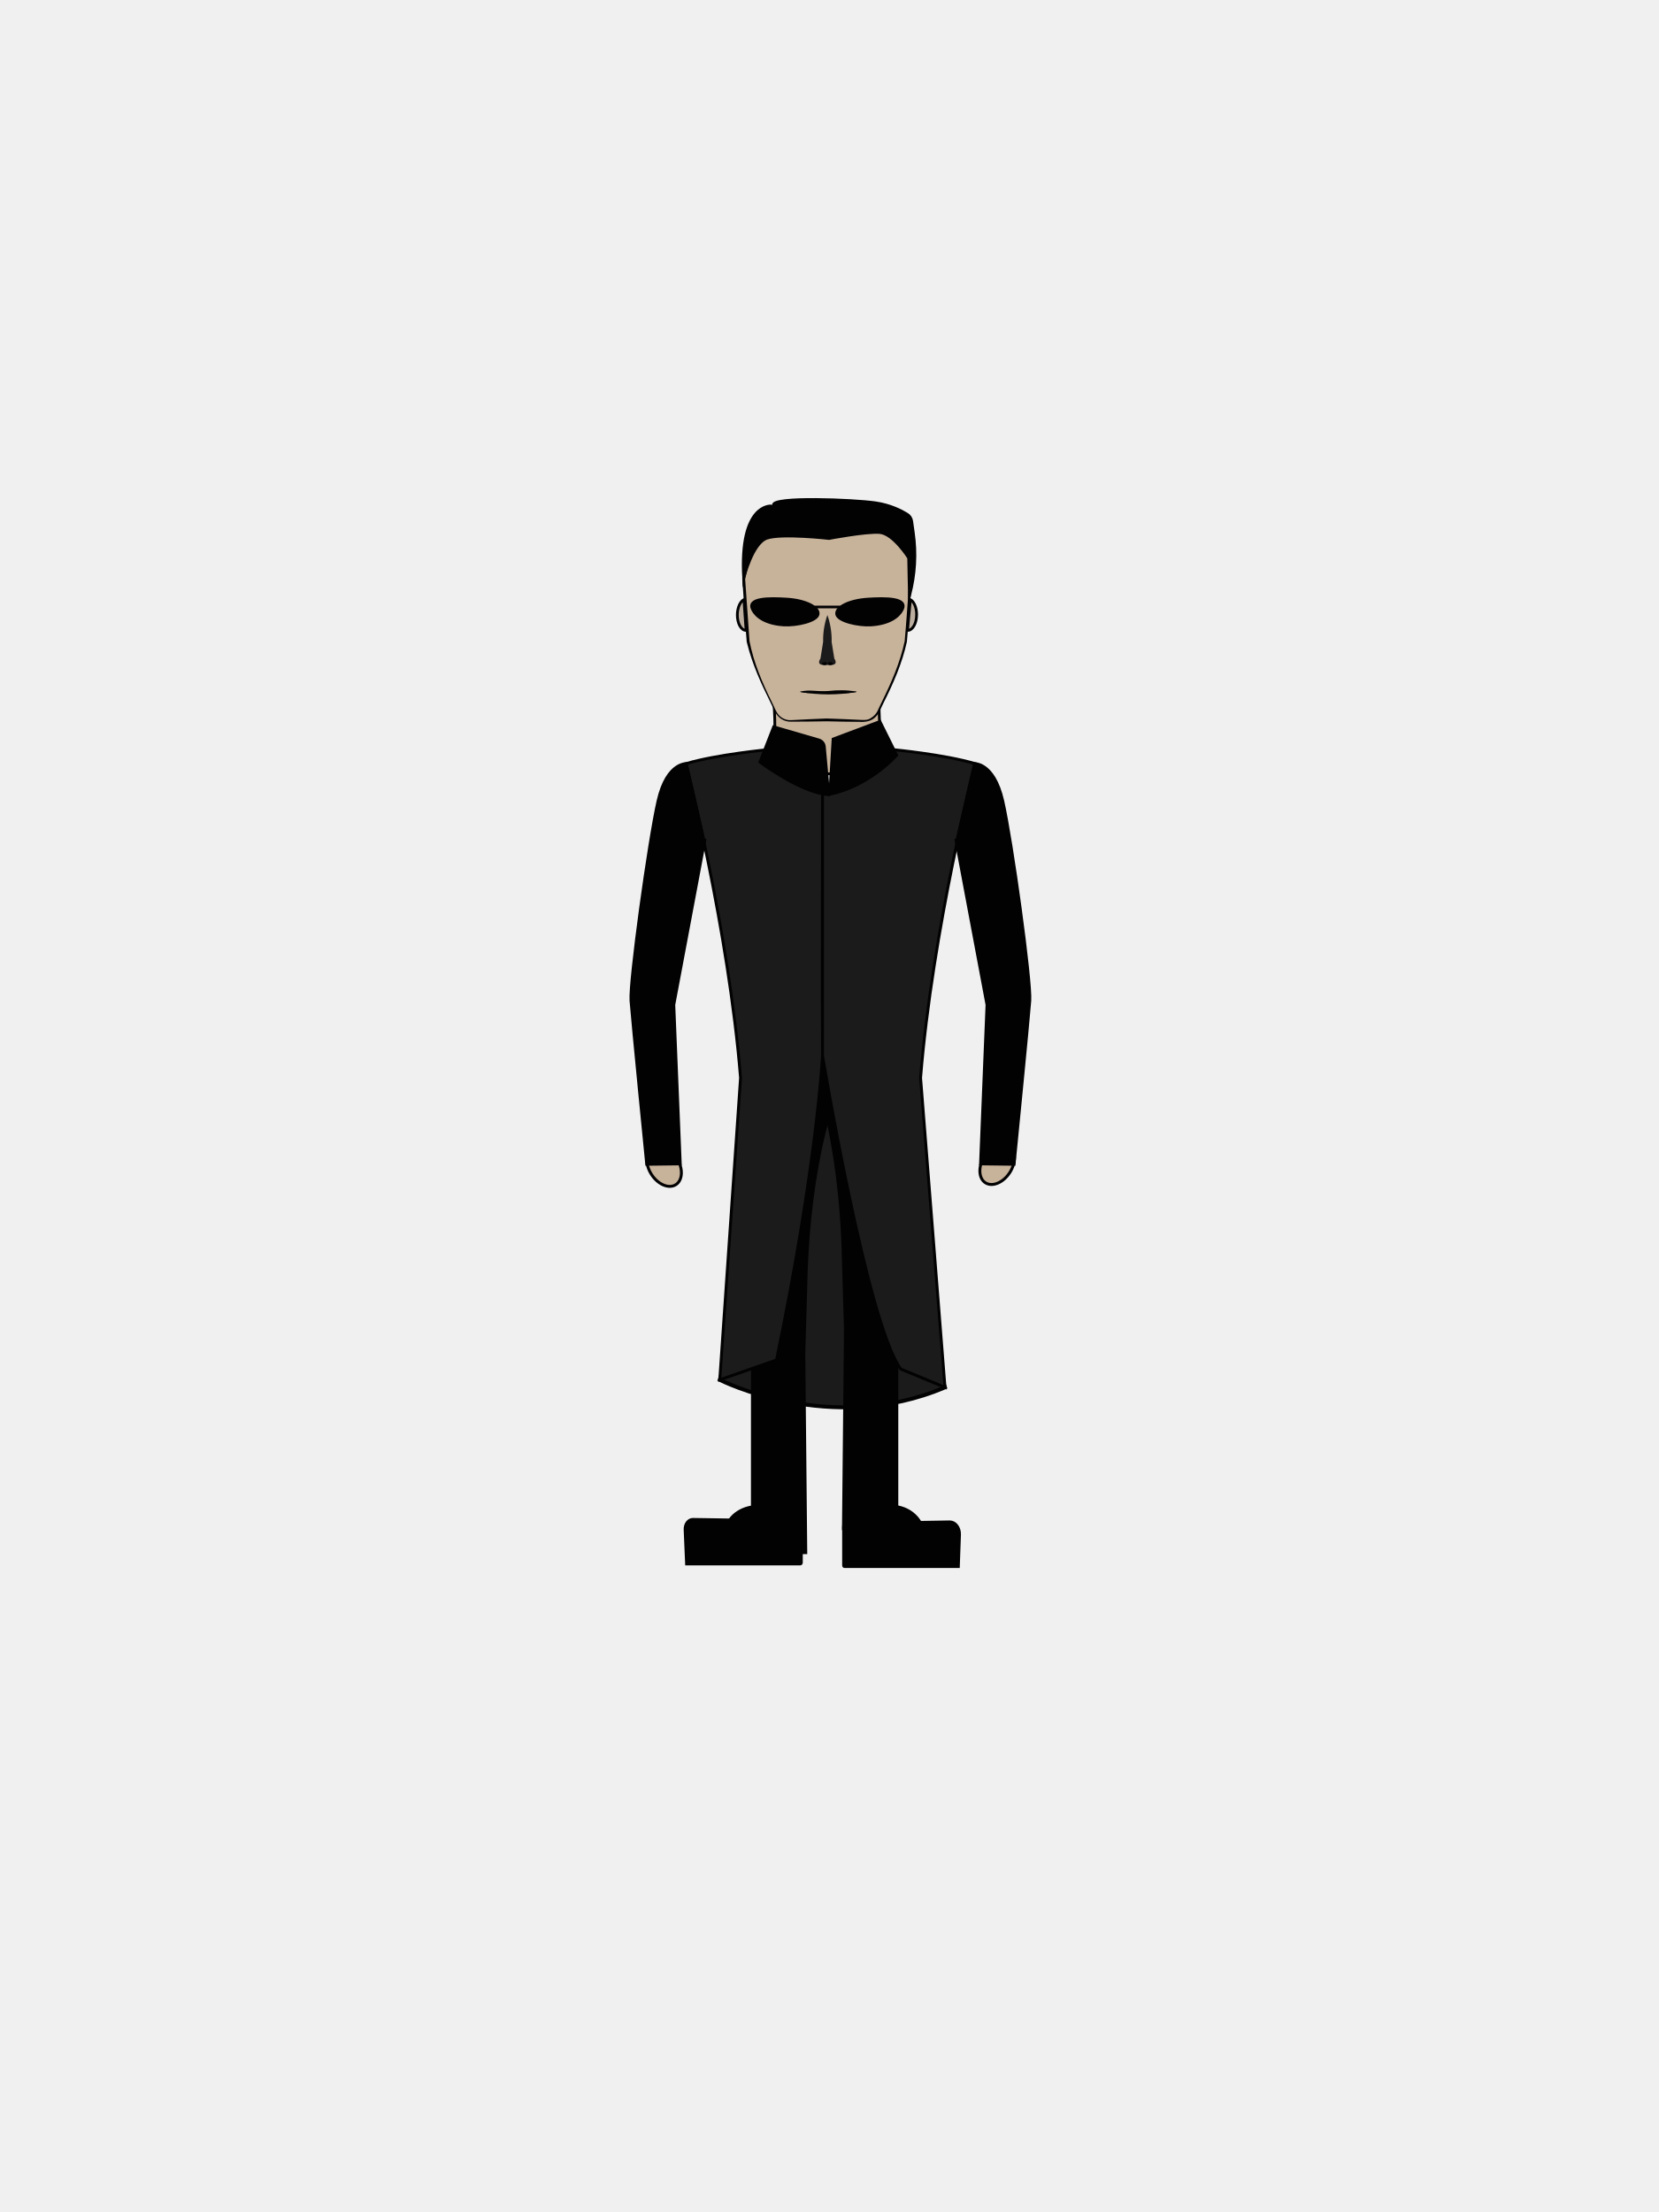
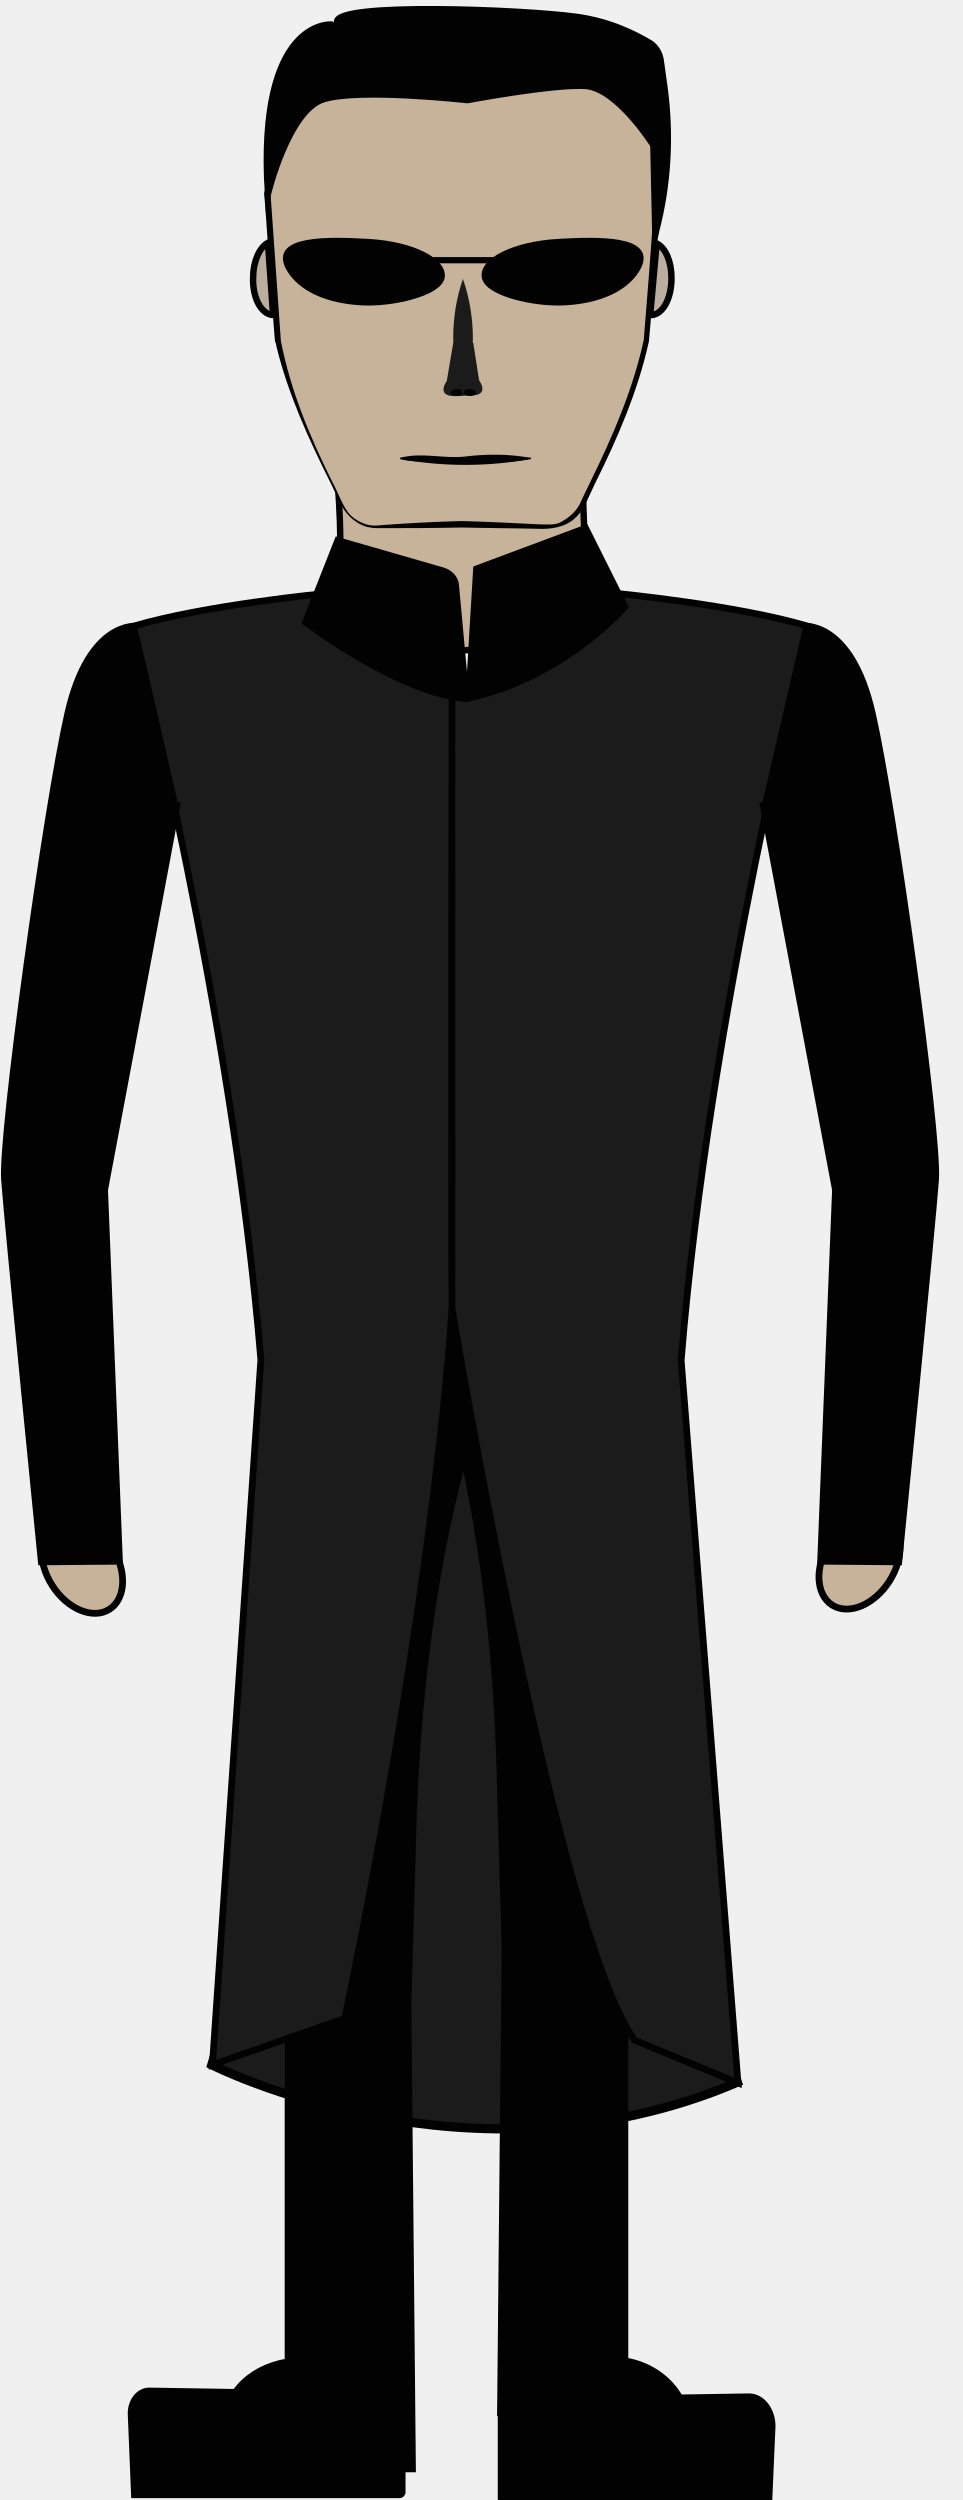
- <svg xmlns="http://www.w3.org/2000/svg" version="1.1" x="0px" y="0px" viewBox="0 0 600 800" enable-background="new 0 0 600 800" xml:space="preserve">
-   <g id="Sketch" display="none">
-     <rect x="310.57" y="568.57" display="inline" opacity="0.82" fill="#FFFFFF" stroke="#020203" stroke-width="1.14" stroke-miterlimit="10" width="43.87" height="13.58" />
-     <rect x="245.93" y="568.57" display="inline" opacity="0.82" fill="#FFFFFF" stroke="#020203" stroke-width="1.14" stroke-miterlimit="10" width="43.87" height="13.58" />
-     <rect x="310.32" y="505.23" display="inline" opacity="0.82" fill="#FFFFFF" stroke="#020203" stroke-miterlimit="10" width="23.37" height="70.13" />
-     <rect x="266.96" y="505.17" display="inline" opacity="0.82" fill="#FFFFFF" stroke="#020203" stroke-miterlimit="10" width="23.37" height="70.13" />
-     <g display="inline" opacity="0.82">
-       <path fill="#FFFFFF" d="M348.39,288.22c-6.94,0-12.59-3.75-12.59-8.37s5.65-8.37,12.59-8.37s12.59,3.75,12.59,8.37    S355.33,288.22,348.39,288.22z" />
-       <path fill="#020203" d="M348.39,271.97c6.68,0,12.11,3.54,12.11,7.89c0,4.35-5.43,7.89-12.11,7.89c-6.68,0-12.11-3.54-12.11-7.89    C336.28,275.5,341.71,271.97,348.39,271.97 M348.39,271c-7.22,0-13.08,3.96-13.08,8.85s5.85,8.85,13.08,8.85    c7.22,0,13.08-3.96,13.08-8.85S355.61,271,348.39,271L348.39,271z" />
-     </g>
-     <g display="inline" opacity="0.82">
-       <ellipse fill="#FFFFFF" cx="249.94" cy="279.02" rx="12.59" ry="8.37" />
-       <path fill="#020203" d="M249.94,271.13c6.68,0,12.11,3.54,12.11,7.89c0,4.35-5.43,7.89-12.11,7.89s-12.11-3.54-12.11-7.89    C237.82,274.67,243.26,271.13,249.94,271.13 M249.94,270.16c-7.22,0-13.08,3.96-13.08,8.85s5.85,8.85,13.08,8.85    s13.08-3.96,13.08-8.85S257.16,270.16,249.94,270.16L249.94,270.16z" />
-     </g>
-     <g display="inline" opacity="0.82">
-       <path fill="#FFFFFF" d="M231.42,371.79c-5.5,0-10.09-4.13-10.68-9.62c-0.63-5.9,3.66-11.2,9.55-11.83    c0.39-0.04,0.77-0.06,1.15-0.06c5.5,0,10.09,4.13,10.68,9.62c0.4,3.74-0.35,6.65-2.22,8.66c-1.63,1.76-4.1,2.82-7.33,3.16    C232.18,371.77,231.8,371.79,231.42,371.79z" />
-       <path fill="#020203" d="M231.45,350.77L231.45,350.77c5.26,0,9.64,3.95,10.2,9.18c0.38,3.59-0.32,6.38-2.09,8.28    c-1.55,1.67-3.92,2.68-7.03,3.01c-0.37,0.04-0.74,0.06-1.1,0.06c-5.26,0-9.64-3.95-10.2-9.18c-0.29-2.73,0.5-5.4,2.22-7.54    s4.17-3.47,6.9-3.76C230.71,350.79,231.08,350.77,231.45,350.77 M231.45,349.8c-0.4,0-0.8,0.02-1.2,0.06    c-6.17,0.66-10.64,6.19-9.98,12.36c0.61,5.77,5.49,10.05,11.16,10.05c0.4,0,0.8-0.02,1.2-0.06c6.17-0.66,10.86-4.07,9.98-12.36    C241.99,354.08,237.12,349.8,231.45,349.8L231.45,349.8z" />
-     </g>
-     <g display="inline" opacity="0.82">
-       <path fill="#FFFFFF" d="M369.2,370.86c-0.27,0-0.54-0.01-0.82-0.03c-5.91-0.45-10.36-5.62-9.91-11.53    c0.42-5.58,5.12-9.94,10.71-9.94c0.27,0,0.54,0.01,0.82,0.03c2.86,0.22,5.47,1.53,7.34,3.71c1.87,2.18,2.78,4.95,2.57,7.82    C379.49,366.49,374.79,370.86,369.2,370.86z" />
-       <path fill="#020203" d="M369.18,349.84L369.18,349.84c0.26,0,0.52,0.01,0.78,0.03c2.74,0.21,5.23,1.46,7.01,3.54    c1.79,2.08,2.66,4.73,2.45,7.47c-0.4,5.33-4.89,9.5-10.23,9.5c-0.26,0-0.52-0.01-0.78-0.03c-2.74-0.21-5.23-1.46-7.01-3.54    c-1.79-2.08-2.66-4.73-2.45-7.47C359.35,354.01,363.84,349.84,369.18,349.84 M369.18,348.88c-5.82,0-10.75,4.49-11.19,10.39    c-0.47,6.19,4.17,11.58,10.36,12.05c0.29,0.02,0.57,0.03,0.86,0.03c5.82,0,10.75-4.49,11.19-10.39    c0.47-6.19-4.17-11.58-10.36-12.05C369.75,348.89,369.46,348.88,369.18,348.88L369.18,348.88z" />
-     </g>
-     <g display="inline" opacity="0.82">
-       <polygon fill="#FFFFFF" points="338.33,277.13 360.61,279.18 379.36,356.65 353.75,361.34   " />
-       <path fill="#020203" d="M338.94,277.69l21.26,1.96l18.54,76.61l-24.6,4.5L338.94,277.69 M337.72,276.57l15.62,85.35l26.62-4.87    l-18.96-78.33L337.72,276.57L337.72,276.57z" />
-     </g>
-     <g display="inline" opacity="0.82">
-       <polygon fill="#FFFFFF" points="351.19,429.55 353.78,360.83 379.72,362.85 370.92,431.09   " />
-       <path fill="#020203" d="M354.26,361.36l24.9,1.95l-8.67,67.25l-18.78-1.47L354.26,361.36 M353.3,360.29l-2.63,69.72l20.68,1.62    l8.93-69.23L353.3,360.29L353.3,360.29z" />
-     </g>
-     <g display="inline" opacity="0.82">
-       <polygon fill="#FFFFFF" points="221.16,357.9 236.68,278.7 259.72,277.12 246.91,361.79   " />
-       <path fill="#020203" d="M259.14,277.66l-12.65,83.57l-24.74-3.74l15.35-78.31L259.14,277.66 M260.31,276.57l-24.05,1.65    l-15.7,80.09l26.76,4.05L260.31,276.57L260.31,276.57z" />
-     </g>
-     <g display="inline" opacity="0.82">
-       <polygon fill="#FFFFFF" points="263.42,399.52 250.42,310.09 254.08,270.65 344.69,270.65 348.85,309.76 335.23,399.52   " />
-       <path fill="#020203" d="M344.26,271.13l4.11,38.61l-13.56,89.29h-70.97l-12.93-88.95l3.62-38.95H344.26 M345.13,270.16h-91.48    l-3.71,39.94L263,400h72.64l13.7-90.23L345.13,270.16L345.13,270.16z" />
-     </g>
-     <g display="inline" opacity="0.82">
-       <polygon fill="#FFFFFF" points="254.56,507.26 263.45,400.48 335.2,400.48 345.05,507.6 300.08,529.46   " />
-       <path fill="#020203" d="M334.76,400.97l9.78,106.35l-44.46,21.61l-45.01-21.95l8.82-106.01H334.76 M335.64,400H263l-8.95,107.55    L300.08,530l45.48-22.11L335.64,400L335.64,400z" />
-     </g>
-     <g display="inline" opacity="0.82">
-       <polygon fill="#FFFFFF" points="220.98,364.11 246.85,361.28 250.51,430.01 230.81,432.16   " />
-       <path fill="#020203" d="M246.38,361.84l3.61,67.73l-18.75,2.05l-9.69-67.06L246.38,361.84 M247.32,360.73l-26.9,2.94l9.97,69.04    l20.65-2.26L247.32,360.73L247.32,360.73z" />
-     </g>
-     <g display="inline" opacity="0.82">
-       <path fill="#FFFFFF" d="M280.94,276.09c-6.12,0-11.1-4.98-11.1-11.1v-54.96c0-6.12,4.98-11.1,11.1-11.1h36.78    c6.12,0,11.1,4.98,11.1,11.1v54.96c0,6.12-4.98,11.1-11.1,11.1H280.94z" />
-       <path fill="#020203" d="M317.72,199.41c5.85,0,10.62,4.76,10.62,10.62v54.96c0,5.85-4.76,10.62-10.62,10.62h-36.78    c-5.85,0-10.62-4.76-10.62-10.62v-54.96c0-5.85,4.76-10.62,10.62-10.62H317.72 M317.72,198.45h-36.78    c-6.37,0-11.58,5.21-11.58,11.58v54.96c0,6.37,5.21,11.58,11.58,11.58h36.78c6.37,0,11.58-5.21,11.58-11.58v-54.96    C329.31,203.66,324.1,198.45,317.72,198.45L317.72,198.45z" />
+ <svg xmlns="http://www.w3.org/2000/svg" version="1.1" id="Capa_1" x="0px" y="0px" viewBox="0 0 149 387.2" style="enable-background:new 0 0 149 387.2;" xml:space="preserve">
+   <g id="Cuadrícula" style="display:none;">
+     <g style="display:inline;opacity:0.48;">
+       <rect style="fill:none;stroke:#9A9999;stroke-miterlimit:10;" width="600" height="800" />
+       <line style="fill:none;stroke:#9A9999;stroke-miterlimit:10;" x1="0" y1="387.1" x2="600" y2="387.1" />
+       <line style="fill:none;stroke:#9A9999;stroke-miterlimit:10;" x1="0" y1="361.3" x2="600" y2="361.3" />
+       <line style="fill:none;stroke:#9A9999;stroke-miterlimit:10;" x1="0" y1="335.5" x2="600" y2="335.5" />
+       <line style="fill:none;stroke:#9A9999;stroke-miterlimit:10;" x1="0" y1="309.7" x2="600" y2="309.7" />
+       <line style="fill:none;stroke:#9A9999;stroke-miterlimit:10;" x1="0" y1="283.9" x2="600" y2="283.9" />
+       <line style="fill:none;stroke:#9A9999;stroke-miterlimit:10;" x1="0" y1="258.1" x2="600" y2="258.1" />
+       <line style="fill:none;stroke:#9A9999;stroke-miterlimit:10;" x1="0" y1="232.3" x2="600" y2="232.3" />
+       <line style="fill:none;stroke:#9A9999;stroke-miterlimit:10;" x1="0" y1="206.4" x2="600" y2="206.4" />
+       <line style="fill:none;stroke:#9A9999;stroke-miterlimit:10;" x1="0" y1="180.6" x2="600" y2="180.6" />
+       <line style="fill:none;stroke:#9A9999;stroke-miterlimit:10;" x1="0" y1="154.8" x2="600" y2="154.8" />
+       <line style="fill:none;stroke:#9A9999;stroke-miterlimit:10;" x1="0" y1="129" x2="600" y2="129" />
+       <line style="fill:none;stroke:#9A9999;stroke-miterlimit:10;" x1="0" y1="103.2" x2="600" y2="103.2" />
+       <line style="fill:none;stroke:#9A9999;stroke-miterlimit:10;" x1="0" y1="77.4" x2="600" y2="77.4" />
+       <line style="fill:none;stroke:#9A9999;stroke-miterlimit:10;" x1="0" y1="51.6" x2="600" y2="51.6" />
+       <line style="fill:none;stroke:#9A9999;stroke-miterlimit:10;" x1="0" y1="25.8" x2="600" y2="25.8" />
+       <line style="fill:none;stroke:#9A9999;stroke-miterlimit:10;" x1="135.5" y1="0" x2="135.5" y2="800" />
+       <line style="fill:none;stroke:#9A9999;stroke-miterlimit:10;" x1="116.1" y1="0" x2="116.1" y2="800" />
+       <line style="fill:none;stroke:#9A9999;stroke-miterlimit:10;" x1="96.8" y1="0" x2="96.8" y2="800" />
+       <line style="fill:none;stroke:#9A9999;stroke-miterlimit:10;" x1="77.4" y1="0" x2="77.4" y2="800" />
+       <line style="fill:none;stroke:#9A9999;stroke-miterlimit:10;" x1="58.1" y1="0" x2="58.1" y2="800" />
+       <line style="fill:none;stroke:#9A9999;stroke-miterlimit:10;" x1="38.7" y1="0" x2="38.7" y2="800" />
+       <line style="fill:none;stroke:#9A9999;stroke-miterlimit:10;" x1="19.4" y1="0" x2="19.4" y2="800" />
    </g>
  </g>
-   <g id="Cuadrícula" display="none">
-     <g display="inline" opacity="0.48">
-       <rect fill="none" stroke="#9A9999" stroke-miterlimit="10" width="600" height="800" />
-       <line fill="none" stroke="#9A9999" stroke-miterlimit="10" x1="0" y1="774.19" x2="600" y2="774.19" />
-       <line fill="none" stroke="#9A9999" stroke-miterlimit="10" x1="0" y1="748.39" x2="600" y2="748.39" />
-       <line fill="none" stroke="#9A9999" stroke-miterlimit="10" x1="0" y1="722.58" x2="600" y2="722.58" />
-       <line fill="none" stroke="#9A9999" stroke-miterlimit="10" x1="0" y1="696.77" x2="600" y2="696.77" />
-       <line fill="none" stroke="#9A9999" stroke-miterlimit="10" x1="0" y1="670.97" x2="600" y2="670.97" />
-       <line fill="none" stroke="#9A9999" stroke-miterlimit="10" x1="0" y1="645.16" x2="600" y2="645.16" />
-       <line fill="none" stroke="#9A9999" stroke-miterlimit="10" x1="0" y1="619.35" x2="600" y2="619.35" />
-       <line fill="none" stroke="#9A9999" stroke-miterlimit="10" x1="0" y1="593.55" x2="600" y2="593.55" />
-       <line fill="none" stroke="#9A9999" stroke-miterlimit="10" x1="0" y1="567.74" x2="600" y2="567.74" />
-       <line fill="none" stroke="#9A9999" stroke-miterlimit="10" x1="0" y1="541.94" x2="600" y2="541.94" />
-       <line fill="none" stroke="#9A9999" stroke-miterlimit="10" x1="0" y1="516.13" x2="600" y2="516.13" />
-       <line fill="none" stroke="#9A9999" stroke-miterlimit="10" x1="0" y1="490.32" x2="600" y2="490.32" />
-       <line fill="none" stroke="#9A9999" stroke-miterlimit="10" x1="0" y1="464.52" x2="600" y2="464.52" />
-       <line fill="none" stroke="#9A9999" stroke-miterlimit="10" x1="0" y1="438.71" x2="600" y2="438.71" />
-       <line fill="none" stroke="#9A9999" stroke-miterlimit="10" x1="0" y1="412.9" x2="600" y2="412.9" />
-       <line fill="none" stroke="#9A9999" stroke-miterlimit="10" x1="0" y1="387.1" x2="600" y2="387.1" />
-       <line fill="none" stroke="#9A9999" stroke-miterlimit="10" x1="0" y1="361.29" x2="600" y2="361.29" />
-       <line fill="none" stroke="#9A9999" stroke-miterlimit="10" x1="0" y1="335.48" x2="600" y2="335.48" />
-       <line fill="none" stroke="#9A9999" stroke-miterlimit="10" x1="0" y1="309.68" x2="600" y2="309.68" />
-       <line fill="none" stroke="#9A9999" stroke-miterlimit="10" x1="0" y1="283.87" x2="600" y2="283.87" />
-       <line fill="none" stroke="#9A9999" stroke-miterlimit="10" x1="0" y1="258.06" x2="600" y2="258.06" />
-       <line fill="none" stroke="#9A9999" stroke-miterlimit="10" x1="0" y1="232.26" x2="600" y2="232.26" />
-       <line fill="none" stroke="#9A9999" stroke-miterlimit="10" x1="0" y1="206.45" x2="600" y2="206.45" />
-       <line fill="none" stroke="#9A9999" stroke-miterlimit="10" x1="0" y1="180.65" x2="600" y2="180.65" />
-       <line fill="none" stroke="#9A9999" stroke-miterlimit="10" x1="0" y1="154.84" x2="600" y2="154.84" />
-       <line fill="none" stroke="#9A9999" stroke-miterlimit="10" x1="0" y1="129.03" x2="600" y2="129.03" />
-       <line fill="none" stroke="#9A9999" stroke-miterlimit="10" x1="0" y1="103.23" x2="600" y2="103.23" />
-       <line fill="none" stroke="#9A9999" stroke-miterlimit="10" x1="0" y1="77.42" x2="600" y2="77.42" />
-       <line fill="none" stroke="#9A9999" stroke-miterlimit="10" x1="0" y1="51.61" x2="600" y2="51.61" />
-       <line fill="none" stroke="#9A9999" stroke-miterlimit="10" x1="0" y1="25.81" x2="600" y2="25.81" />
-       <line fill="none" stroke="#9A9999" stroke-miterlimit="10" x1="580.65" y1="0" x2="580.65" y2="800" />
-       <line fill="none" stroke="#9A9999" stroke-miterlimit="10" x1="561.29" y1="0" x2="561.29" y2="800" />
-       <line fill="none" stroke="#9A9999" stroke-miterlimit="10" x1="541.94" y1="0" x2="541.94" y2="800" />
-       <line fill="none" stroke="#9A9999" stroke-miterlimit="10" x1="522.58" y1="0" x2="522.58" y2="800" />
-       <line fill="none" stroke="#9A9999" stroke-miterlimit="10" x1="503.23" y1="0" x2="503.23" y2="800" />
-       <line fill="none" stroke="#9A9999" stroke-miterlimit="10" x1="483.87" y1="0" x2="483.87" y2="800" />
-       <line fill="none" stroke="#9A9999" stroke-miterlimit="10" x1="464.52" y1="0" x2="464.52" y2="800" />
-       <line fill="none" stroke="#9A9999" stroke-miterlimit="10" x1="445.16" y1="0" x2="445.16" y2="800" />
-       <line fill="none" stroke="#9A9999" stroke-miterlimit="10" x1="425.81" y1="0" x2="425.81" y2="800" />
-       <line fill="none" stroke="#9A9999" stroke-miterlimit="10" x1="406.45" y1="0" x2="406.45" y2="800" />
-       <line fill="none" stroke="#9A9999" stroke-miterlimit="10" x1="387.1" y1="0" x2="387.1" y2="800" />
-       <line fill="none" stroke="#9A9999" stroke-miterlimit="10" x1="367.74" y1="0" x2="367.74" y2="800" />
-       <line fill="none" stroke="#9A9999" stroke-miterlimit="10" x1="348.39" y1="0" x2="348.39" y2="800" />
-       <line fill="none" stroke="#9A9999" stroke-miterlimit="10" x1="329.03" y1="0" x2="329.03" y2="800" />
-       <line fill="none" stroke="#9A9999" stroke-miterlimit="10" x1="309.68" y1="0" x2="309.68" y2="800" />
-       <line fill="none" stroke="#9A9999" stroke-miterlimit="10" x1="290.32" y1="0" x2="290.32" y2="800" />
-       <line fill="none" stroke="#9A9999" stroke-miterlimit="10" x1="270.97" y1="0" x2="270.97" y2="800" />
-       <line fill="none" stroke="#9A9999" stroke-miterlimit="10" x1="251.61" y1="0" x2="251.61" y2="800" />
-       <line fill="none" stroke="#9A9999" stroke-miterlimit="10" x1="232.26" y1="0" x2="232.26" y2="800" />
-       <line fill="none" stroke="#9A9999" stroke-miterlimit="10" x1="212.9" y1="0" x2="212.9" y2="800" />
-       <line fill="none" stroke="#9A9999" stroke-miterlimit="10" x1="193.55" y1="0" x2="193.55" y2="800" />
-       <line fill="none" stroke="#9A9999" stroke-miterlimit="10" x1="174.19" y1="0" x2="174.19" y2="800" />
-       <line fill="none" stroke="#9A9999" stroke-miterlimit="10" x1="154.84" y1="0" x2="154.84" y2="800" />
-       <line fill="none" stroke="#9A9999" stroke-miterlimit="10" x1="135.48" y1="0" x2="135.48" y2="800" />
-       <line fill="none" stroke="#9A9999" stroke-miterlimit="10" x1="116.13" y1="0" x2="116.13" y2="800" />
-       <line fill="none" stroke="#9A9999" stroke-miterlimit="10" x1="96.77" y1="0" x2="96.77" y2="800" />
-       <line fill="none" stroke="#9A9999" stroke-miterlimit="10" x1="77.42" y1="0" x2="77.42" y2="800" />
-       <line fill="none" stroke="#9A9999" stroke-miterlimit="10" x1="58.06" y1="0" x2="58.06" y2="800" />
-       <line fill="none" stroke="#9A9999" stroke-miterlimit="10" x1="38.71" y1="0" x2="38.71" y2="800" />
-       <line fill="none" stroke="#9A9999" stroke-miterlimit="10" x1="19.35" y1="0" x2="19.35" y2="800" />
-     </g>
-   </g>
-   <g id="Piernas">
- </g>
-   <g id="Torso">
- </g>
-   <g id="Brazos">
- </g>
  <g id="Cabeza">
    <g>
-       <path fill="#1B1B1B" stroke="#020203" stroke-width="1.416" stroke-miterlimit="10" d="M260.31,499.03    c0,0,40.01,20.44,81.45,2.73l-44.33-126.16L260.31,499.03z" />
-       <ellipse fill="#020203" stroke="#020203" stroke-width="1.242" stroke-miterlimit="10" cx="322.33" cy="555.63" rx="11.71" ry="10.76" />
-       <ellipse fill="#020203" stroke="#020203" stroke-width="1.154" stroke-miterlimit="10" cx="274.3" cy="554.16" rx="11.72" ry="9.28" />
-       <path fill="#020203" stroke="#020203" stroke-width="1.416" stroke-miterlimit="10" d="M289.43,565.44h-40.94l-0.52-12.27    c-0.08-1.9,1.13-3.49,2.64-3.47l37.44,0.57c0.88,0.01,1.58,0.91,1.58,2.02v12.89C289.63,565.33,289.54,565.44,289.43,565.44z" />
-       <path fill="#020203" stroke="#020203" stroke-width="1.416" stroke-miterlimit="10" d="M346.42,566.38h-40.99    c-0.08,0-0.14-0.08-0.14-0.18v-14.22c0-0.41,0.26-0.74,0.59-0.75l37.58-0.63c1.91-0.03,3.45,1.97,3.37,4.38L346.42,566.38z" />
-       <path fill="#020203" stroke="#020203" stroke-width="1.416" stroke-miterlimit="10" d="M291.24,465.36l-0.71,24.12l0.71,71.88    H272.3v-96l-1.88-73.49l32.65,1.19C303.07,393.06,292.19,417.16,291.24,465.36z" />
-       <path fill="#020203" stroke="#020203" stroke-width="1.416" stroke-miterlimit="10" d="M305.23,456.68l0.71,24.12l-0.71,71.88    h18.94v-96l1.88-73.49l-32.65,1.19C293.41,384.38,304.29,408.48,305.23,456.68z" />
-       <path fill="#C7B29A" stroke="#020203" stroke-miterlimit="10" d="M319.75,273.48c0,3.52-9.02,6.38-20.15,6.38    s-20.12-2.91-20.15-6.38c-0.14-0.44-0.13-0.79,0-1.28c1.58-6.25,0.32-19.55,0.32-19.55l38.13,0.03c0,0-0.15,13.71,1.77,20.23    c0.01,0.01,0.01,0.02,0.01,0.03C319.73,273.11,319.75,273.3,319.75,273.48z" />
-       <path fill="none" stroke="#020203" stroke-miterlimit="10" d="M319.75,273.17c-0.02-0.07-0.05-0.15-0.07-0.23" />
-       <path fill="#1B1B1B" stroke="#020203" stroke-width="1.046" stroke-miterlimit="10" d="M299.68,287.04h-2.21    c0,0-0.13,82.72,0,94.72c0,0-2,39.67-16.64,110.09l-20.52,7.17l7.52-109.19c-4.31-53.58-19.74-113.65-19.74-113.65    c11.1-3.31,29.85-5.08,29.85-5.08L299.68,287.04l23.15-15.94c0,0,18.74,1.77,29.85,5.08c0,0-15.44,60.08-19.74,113.65l8.83,111.92    l-16.02-6.64c-12.19-16.85-28.28-113.36-28.28-113.36v-94.72" />
-       <path fill="#020203" stroke="#020203" stroke-width="1.033" stroke-miterlimit="10" d="M301.31,267.29l16.92-6.34l6.05,12.2    c0,0-9.59,11.03-24.15,14.1L301.31,267.29z" />
-       <path fill="#020203" stroke="#020203" stroke-width="1.02" stroke-miterlimit="10" d="M296.11,267.61l-16.3-4.74l-4.98,12.74    c0,0,14.7,11.12,24.89,11.81l-1.59-17.34C298.06,268.93,297.26,267.94,296.11,267.61z" />
-       <ellipse transform="matrix(0.5354 -0.8446 0.8446 0.5354 -188.0956 500.2343)" fill="#C7B29A" stroke="#020203" stroke-width="1.049" stroke-miterlimit="10" cx="360.64" cy="421.09" rx="7.92" ry="5.45" />
-       <ellipse transform="matrix(0.8446 -0.5354 0.5354 0.8446 -188.4879 194.1276)" fill="#C7B29A" stroke="#020203" stroke-width="1.049" stroke-miterlimit="10" cx="240.17" cy="421.77" rx="5.45" ry="7.92" />
-       <path fill="#020203" stroke="#020203" stroke-width="1.049" stroke-miterlimit="10" d="M351.91,276.17c0,0,7.42-1.03,10.74,13.5    s10.3,65.2,9.79,72.22c-0.51,7.02-5.69,59.19-5.69,59.19l-12.12-0.15l2.34-57.52l-11.3-60.06" />
-       <path fill="#020203" stroke="#020203" stroke-width="1.049" stroke-miterlimit="10" d="M248.74,276.17c0,0-7.42-1.03-10.74,13.5    s-10.3,65.2-9.79,72.22c0.51,7.02,5.69,59.19,5.69,59.19l12.12-0.15l-2.34-57.52l11.3-60.06" />
+       <path style="fill:#1B1B1B;stroke:#020203;stroke-width:1.416;stroke-miterlimit:10;" d="M32.8,319.8c0,0,40,20.4,81.4,2.7    L69.9,196.4L32.8,319.8z" />
+       <ellipse style="fill:#020203;stroke:#020203;stroke-width:1.242;stroke-miterlimit:10;" cx="94.8" cy="376.4" rx="11.7" ry="10.8" />
+       <ellipse style="fill:#020203;stroke:#020203;stroke-width:1.154;stroke-miterlimit:10;" cx="46.8" cy="375" rx="11.7" ry="9.3" />
+       <path style="fill:#020203;stroke:#020203;stroke-width:1.416;stroke-miterlimit:10;" d="M61.9,386.2H21L20.5,374    c-0.1-1.9,1.1-3.5,2.6-3.5l37.4,0.6c0.9,0,1.6,0.9,1.6,2V386C62.1,386.1,62,386.2,61.9,386.2z" />
+       <path style="fill:#020203;stroke:#020203;stroke-width:1.416;stroke-miterlimit:10;" d="M118.9,387.2h-41c-0.1,0-0.1-0.1-0.1-0.2    v-14.2c0-0.4,0.3-0.7,0.6-0.8l37.6-0.6c1.9,0,3.4,2,3.4,4.4L118.9,387.2z" />
+       <path style="fill:#020203;stroke:#020203;stroke-width:1.416;stroke-miterlimit:10;" d="M63.7,286.2L63,310.3l0.7,71.9H44.8v-96    l-1.9-73.5l32.7,1.2C75.6,213.9,64.7,238,63.7,286.2z" />
+       <path style="fill:#020203;stroke:#020203;stroke-width:1.416;stroke-miterlimit:10;" d="M77.7,277.5l0.7,24.1l-0.7,71.9h18.9v-96    l1.9-73.5l-32.7,1.2C65.9,205.2,76.8,229.3,77.7,277.5z" />
+       <path style="fill:#C7B29A;stroke:#020203;stroke-miterlimit:10;" d="M92.2,94.3c0,3.5-9,6.4-20.2,6.4S52,97.8,51.9,94.3    c-0.1-0.4-0.1-0.8,0-1.3c1.6-6.2,0.3-19.5,0.3-19.5l38.1,0c0,0-0.2,13.7,1.8,20.2c0,0,0,0,0,0C92.2,93.9,92.2,94.1,92.2,94.3z" />
+       <path style="fill:none;stroke:#020203;stroke-miterlimit:10;" d="M92.2,94c0-0.1-0.1-0.2-0.1-0.2" />
+       <path style="fill:#1B1B1B;stroke:#020203;stroke-width:1.046;stroke-miterlimit:10;" d="M72.2,107.8H70c0,0-0.1,82.7,0,94.7    c0,0-2,39.7-16.6,110.1l-20.5,7.2l7.5-109.2C36,157.1,20.6,97,20.6,97c11.1-3.3,29.9-5.1,29.9-5.1L72.2,107.8l23.2-15.9    c0,0,18.7,1.8,29.8,5.1c0,0-15.4,60.1-19.7,113.7l8.8,111.9l-16-6.6C86.1,299.1,70,202.6,70,202.6v-94.7" />
+       <path style="fill:#020203;stroke:#020203;stroke-width:1.033;stroke-miterlimit:10;" d="M73.8,88.1l16.9-6.3l6.1,12.2    c0,0-9.6,11-24.2,14.1L73.8,88.1z" />
+       <path style="fill:#020203;stroke:#020203;stroke-width:1.02;stroke-miterlimit:10;" d="M68.6,88.4l-16.3-4.7l-5,12.7    c0,0,14.7,11.1,24.9,11.8l-1.6-17.3C70.6,89.7,69.8,88.8,68.6,88.4z" />
+       <ellipse transform="matrix(0.5354 -0.8446 0.8446 0.5354 -142.4496 224.8269)" style="fill:#C7B29A;stroke:#020203;stroke-width:1.049;stroke-miterlimit:10;" cx="133.1" cy="241.9" rx="7.9" ry="5.5" />
+       <ellipse transform="matrix(0.8446 -0.5354 0.5354 0.8446 -127.9017 44.48)" style="fill:#C7B29A;stroke:#020203;stroke-width:1.049;stroke-miterlimit:10;" cx="12.7" cy="242.6" rx="5.5" ry="7.9" />
+       <path style="fill:#020203;stroke:#020203;stroke-width:1.049;stroke-miterlimit:10;" d="M124.4,97c0,0,7.4-1,10.7,13.5    c3.3,14.5,10.3,65.2,9.8,72.2c-0.5,7-5.7,59.2-5.7,59.2l-12.1-0.1l2.3-57.5l-11.3-60.1" />
+       <path style="fill:#020203;stroke:#020203;stroke-width:1.049;stroke-miterlimit:10;" d="M21.2,97c0,0-7.4-1-10.7,13.5    s-10.3,65.2-9.8,72.2c0.5,7,5.7,59.2,5.7,59.2l12.1-0.1l-2.3-57.5l11.3-60.1" />
      <g>
-         <path fill="#C7B29A" d="M298.98,260.36l-13.11,0.38c-2.29,0-4.39-1.36-5.41-3.51l-4.07-8.51c-2.54-5.33-4.5-10.94-5.82-16.74l0,0     l-1.61-22.81c0,0,2.88-14.04,7.64-15.23c4.77-1.19,23,0,23,0l19.13-2.21c0,0,9.36,4.85,10.25,8s-0.07,15.83-0.07,15.83     c-0.02,0.31-0.95,12.57-0.95,12.57l-0.35,3.87c-1.32,5.79-3.27,11.41-5.82,16.74l-4.06,8.51c-1.03,2.15-3.13,3.51-5.42,3.51     L298.98,260.36z" />
-         <path fill="#020203" d="M298.98,260.87c-4.41,0.1-8.84,0.11-13.25,0.13c-0.52-0.01-1.03-0.09-1.52-0.24     c-1.98-0.55-3.52-2.2-4.27-4.05c0,0-1.28-2.65-1.28-2.65c-3.4-6.81-6.58-13.82-8.42-21.25c-0.05-0.2-0.13-0.5-0.18-0.7     c-0.1-0.07-1.56-22.83-1.63-22.91c0.69-3.4,1.7-6.72,3.08-9.92c1.1-2.26,2.41-5.19,5.14-5.88c0.88-0.19,1.73-0.27,2.59-0.34     c6.66-0.4,13.99,0,20.28,0.37c0,0,19.13-2.21,19.13-2.21s0.16-0.02,0.16-0.02l0.14,0.07c3.38,1.89,6.74,3.74,9.45,6.6     c0.7,0.73,1.18,1.79,1.23,2.81c0.32,2.87,0.17,5.74,0.08,8.61c-0.38,7.62-1.04,15.19-1.72,22.79     c-1.68,7.76-4.91,15.08-8.44,22.13c-0.83,1.55-1.62,4-3.02,5.2c-1.49,1.51-3.88,1.8-5.75,1.65     C306.86,261.02,302.92,260.99,298.98,260.87L298.98,260.87z M298.98,259.85c3.94,0.11,7.89,0.31,11.83,0.49     c1.1,0.03,2.49,0.19,3.53-0.29c1.49-0.75,2.66-1.88,3.29-3.49c0,0,1.27-2.67,1.27-2.67c3.49-7.06,6.64-14.27,8.29-22     c0.32-3.47,0.62-7.6,0.89-11.29c0.42-5.67,0.88-11.33,0.79-17.01c-0.07-1.35-0.02-2.76-0.47-4.03c-1.12-1.96-3.18-3.23-5.05-4.53     c-1.57-1.03-3.21-1.98-4.86-2.86l0.29,0.05c-0.05,0.01-19.13,2.21-19.17,2.22c-6.73-0.37-13.55-0.76-20.27-0.37     c-1.59,0.15-3.2,0.15-4.32,1.47c-3.15,3.57-4.5,9.59-5.55,13.59c0,0,1.61,22.81,1.61,22.81c1.51,7.69,4.55,14.9,8.03,21.9     c0.77,1.45,1.59,3.93,2.81,5.05c0.68,0.66,1.53,1.13,2.43,1.38c0.93,0.28,1.89,0.18,2.85,0.13     C291.13,260.2,295.05,259.98,298.98,259.85L298.98,259.85z" />
+         <path style="fill:#C7B29A;" d="M71.5,81.2l-13.1,0.4c-2.3,0-4.4-1.4-5.4-3.5l-4.1-8.5c-2.5-5.3-4.5-10.9-5.8-16.7l0,0L41.5,30     c0,0,2.9-14,7.6-15.2s23,0,23,0l19.1-2.2c0,0,9.4,4.8,10.2,8s-0.1,15.8-0.1,15.8c0,0.3-0.9,12.6-0.9,12.6l-0.3,3.9     c-1.3,5.8-3.3,11.4-5.8,16.7l-4.1,8.5c-1,2.2-3.1,3.5-5.4,3.5L71.5,81.2z" />
+         <path style="fill:#020203;" d="M71.5,81.7c-4.4,0.1-8.8,0.1-13.2,0.1c-0.5,0-1-0.1-1.5-0.2c-2-0.6-3.5-2.2-4.3-4.1l-1.3-2.7     c-3.4-6.8-6.6-13.8-8.4-21.2c0-0.2-0.1-0.5-0.2-0.7C42.5,52.8,41,30.1,40.9,30c0.7-3.4,1.7-6.7,3.1-9.9c1.1-2.3,2.4-5.2,5.1-5.9     c0.9-0.2,1.7-0.3,2.6-0.3c6.7-0.4,14,0,20.3,0.4L91.2,12l0.2,0l0.1,0.1c3.4,1.9,6.7,3.7,9.4,6.6c0.7,0.7,1.2,1.8,1.2,2.8     c0.3,2.9,0.2,5.7,0.1,8.6c-0.4,7.6-1,15.2-1.7,22.8C98.8,60.6,95.6,68,92.1,75c-0.8,1.6-1.6,4-3,5.2c-1.5,1.5-3.9,1.8-5.8,1.7     C79.4,81.8,75.4,81.8,71.5,81.7L71.5,81.7z M71.5,80.7c3.9,0.1,7.9,0.3,11.8,0.5c1.1,0,2.5,0.2,3.5-0.3c1.5-0.8,2.7-1.9,3.3-3.5     l1.3-2.7c3.5-7.1,6.6-14.3,8.3-22c0.3-3.5,0.6-7.6,0.9-11.3c0.4-5.7,0.9-11.3,0.8-17c-0.1-1.4,0-2.8-0.5-4     c-1.1-2-3.2-3.2-5.1-4.5c-1.6-1-3.2-2-4.9-2.9l0.3,0.1c-0.1,0-19.1,2.2-19.2,2.2c-6.7-0.4-13.5-0.8-20.3-0.4     c-1.6,0.1-3.2,0.1-4.3,1.5c-3.2,3.6-4.5,9.6-5.5,13.6l1.6,22.8c1.5,7.7,4.5,14.9,8,21.9c0.8,1.4,1.6,3.9,2.8,5.1     c0.7,0.7,1.5,1.1,2.4,1.4c0.9,0.3,1.9,0.2,2.8,0.1C63.6,81,67.6,80.8,71.5,80.7L71.5,80.7z" />
      </g>
-       <path fill="#BCAE9F" stroke="#020203" stroke-miterlimit="10" d="M266.67,222.21c-0.07,3.15,1.32,5.74,3.11,5.78l0.05,0    l-0.78-11.16C267.73,217.54,266.73,219.66,266.67,222.21z" />
-       <path fill="#BCAE9F" stroke="#020203" stroke-miterlimit="10" d="M331.51,222.28c0,3.15-1.45,5.71-3.24,5.71h-0.05l1.03-11.14    C330.56,217.58,331.51,219.73,331.51,222.28z" />
-       <path fill="#1B1B1B" d="M299.5,240.44c4.31,0.52,2.24-2.27,2.24-2.27l-0.94-5.83h-3.13l-0.94,5.83c0,0-2.07,2.79,2.24,2.27H299.5z    " />
-       <ellipse fill="#020203" stroke="#020203" stroke-width="0.262" stroke-miterlimit="10" cx="300.22" cy="240" rx="0.91" ry="0.4" />
-       <ellipse fill="#020203" stroke="#020203" stroke-width="0.262" stroke-miterlimit="10" cx="298.31" cy="240" rx="0.91" ry="0.4" />
+       <path style="fill:#BCAE9F;stroke:#020203;stroke-miterlimit:10;" d="M39.2,43c-0.1,3.2,1.3,5.7,3.1,5.8h0l-0.8-11.2    C40.2,38.3,39.2,40.5,39.2,43z" />
+       <path style="fill:#BCAE9F;stroke:#020203;stroke-miterlimit:10;" d="M104,43.1c0,3.2-1.4,5.7-3.2,5.7h-0.1l1-11.1    C103.1,38.4,104,40.5,104,43.1z" />
+       <path style="fill:#1B1B1B;" d="M72,61.2c4.3,0.5,2.2-2.3,2.2-2.3l-0.9-5.8h-3.1L69.2,59c0,0-2.1,2.8,2.2,2.3H72z" />
+       <ellipse style="fill:#020203;stroke:#020203;stroke-width:0.262;stroke-miterlimit:10;" cx="72.7" cy="60.8" rx="0.9" ry="0.4" />
+       <ellipse style="fill:#020203;stroke:#020203;stroke-width:0.262;stroke-miterlimit:10;" cx="70.8" cy="60.8" rx="0.9" ry="0.4" />
      <g>
-         <path fill="#1B1B1B" d="M299.24,222.45c2.04,5.79,2.08,12.27,0,18.04C297.16,234.72,297.19,228.23,299.24,222.45L299.24,222.45z" />
+         <path style="fill:#1B1B1B;" d="M71.7,43.2c2,5.8,2.1,12.3,0,18C69.7,55.5,69.7,49,71.7,43.2L71.7,43.2z" />
      </g>
      <g>
-         <path fill="#020203" d="M309.73,250.24c-6.67,1.2-13.62,1.18-20.26,0c0,0.02,0-0.21,0-0.11c0.02-0.01,0.01,0.1,0.01,0.1     c0,0-0.01,0-0.01,0c0,0.09,0-0.12,0-0.1c0.01,0,0.05,0,0.06,0c2.84-0.01,7.19-0.04,10.06-0.05c0,0,10.14,0.05,10.14,0.05     S309.73,250.24,309.73,250.24L309.73,250.24z" />
+         <path style="fill:#020203;" d="M82.2,71.1c-6.7,1.2-13.6,1.2-20.2,0c0,0,0,0,0,0c0,0,0-0.2,0-0.1h0V71h0c0,0.1,0-0.1,0-0.1     c0,0,0,0,0.1,0c2.8,0,7.2,0,10.1-0.1l10.1,0.1L82.2,71.1L82.2,71.1z" />
      </g>
      <g>
-         <path fill="#020203" d="M289.46,250.14c3.39-0.91,6.74,0.17,10.14-0.23c3.32-0.37,6.69-0.39,9.98,0.2c0,0,0.08,0.02,0.08,0.02     l0.04,0.01c0,0,0.02,0,0.02,0.01c0-0.02,0,0.2,0,0.11c0,0-0.01,0-0.01,0v-0.1c0,0,0.01,0,0.01,0c0-0.1,0,0.13,0,0.11     c-0.04,0.01-0.1,0.02-0.14,0.03c-3.29,0.59-6.66,0.57-9.98,0.2c-3.4-0.39-6.75,0.68-10.14-0.23     C289.46,250.24,289.46,250.14,289.46,250.14L289.46,250.14z" />
+         <path style="fill:#020203;" d="M62,70.9c3.4-0.9,6.7,0.2,10.1-0.2c3.3-0.4,6.7-0.4,10,0.2l0.1,0l0,0c0,0,0,0,0,0c0,0,0,0.2,0,0.1     h0V71h0c0-0.1,0,0.1,0,0.1c0,0-0.1,0-0.1,0c-3.3,0.6-6.7,0.6-10,0.2c-3.4-0.4-6.8,0.7-10.1-0.2C62,71.1,62,70.9,62,70.9L62,70.9z     " />
      </g>
-       <path fill="#020203" stroke="#020203" stroke-miterlimit="10" d="M268.96,209.17c0,0,3.09-12.77,8.45-14.55    c5.36-1.79,22.43,0.13,22.43,0.13s13.31-2.55,18.29-2.17s10.5,9.19,10.5,9.19l0.28,13.79l0.13-0.49    c1.9-7.28,2.34-14.87,1.28-22.33l-0.6-4.26c-0.15-1.03-0.74-1.94-1.63-2.49c-2.01-1.25-6.05-3.36-11.48-4.14    c-7.91-1.15-37.15-2.31-36.89,0.77s1.53,3.7,1.53,3.7l-2.43-3.32C278.81,183,267.35,182.11,268.96,209.17z" />
-       <line fill="#020203" stroke="#020203" stroke-width="0.965" stroke-miterlimit="10" x1="294.57" y1="219.52" x2="303.9" y2="219.52" />
-       <path fill="#020203" stroke="#020203" stroke-width="0.781" stroke-miterlimit="10" d="M302.49,222.11    c0.36,2.63,7.9,4.31,12.58,4.01c6.59-0.42,10-3.03,11.29-5.53c2.33-4.51-5.99-4.43-12.58-4.01    C307.19,217.01,302.13,219.48,302.49,222.11z" />
-       <path fill="#020203" stroke="#020203" stroke-width="0.781" stroke-miterlimit="10" d="M295.99,222.11    c-0.36,2.63-7.9,4.31-12.58,4.01c-6.59-0.42-10-3.03-11.29-5.53c-2.33-4.51,5.99-4.43,12.58-4.01    C291.29,217.01,296.34,219.48,295.99,222.11z" />
+       <path style="fill:#020203;stroke:#020203;stroke-miterlimit:10;" d="M41.5,30c0,0,3.1-12.8,8.5-14.6s22.4,0.1,22.4,0.1    s13.3-2.5,18.3-2.2c5,0.4,10.5,9.2,10.5,9.2l0.3,13.8l0.1-0.5c1.9-7.3,2.3-14.9,1.3-22.3l-0.6-4.3c-0.2-1-0.7-1.9-1.6-2.5    c-2-1.2-6.1-3.4-11.5-4.1C81.2,1.5,52,0.3,52.2,3.4s1.5,3.7,1.5,3.7l-2.4-3.3C51.3,3.8,39.8,2.9,41.5,30z" />
+       <line style="fill:none;stroke:#020203;stroke-width:0.965;stroke-miterlimit:10;" x1="67.1" y1="40.3" x2="76.4" y2="40.3" />
+       <path style="fill:#020203;stroke:#020203;stroke-width:0.781;stroke-miterlimit:10;" d="M75,42.9c0.4,2.6,7.9,4.3,12.6,4    c6.6-0.4,10-3,11.3-5.5c2.3-4.5-6-4.4-12.6-4C79.7,37.8,74.6,40.3,75,42.9z" />
+       <path style="fill:#020203;stroke:#020203;stroke-width:0.781;stroke-miterlimit:10;" d="M68.5,42.9c-0.4,2.6-7.9,4.3-12.6,4    c-6.6-0.4-10-3-11.3-5.5c-2.3-4.5,6-4.4,12.6-4C63.8,37.8,68.8,40.3,68.5,42.9z" />
    </g>
  </g>
</svg>
